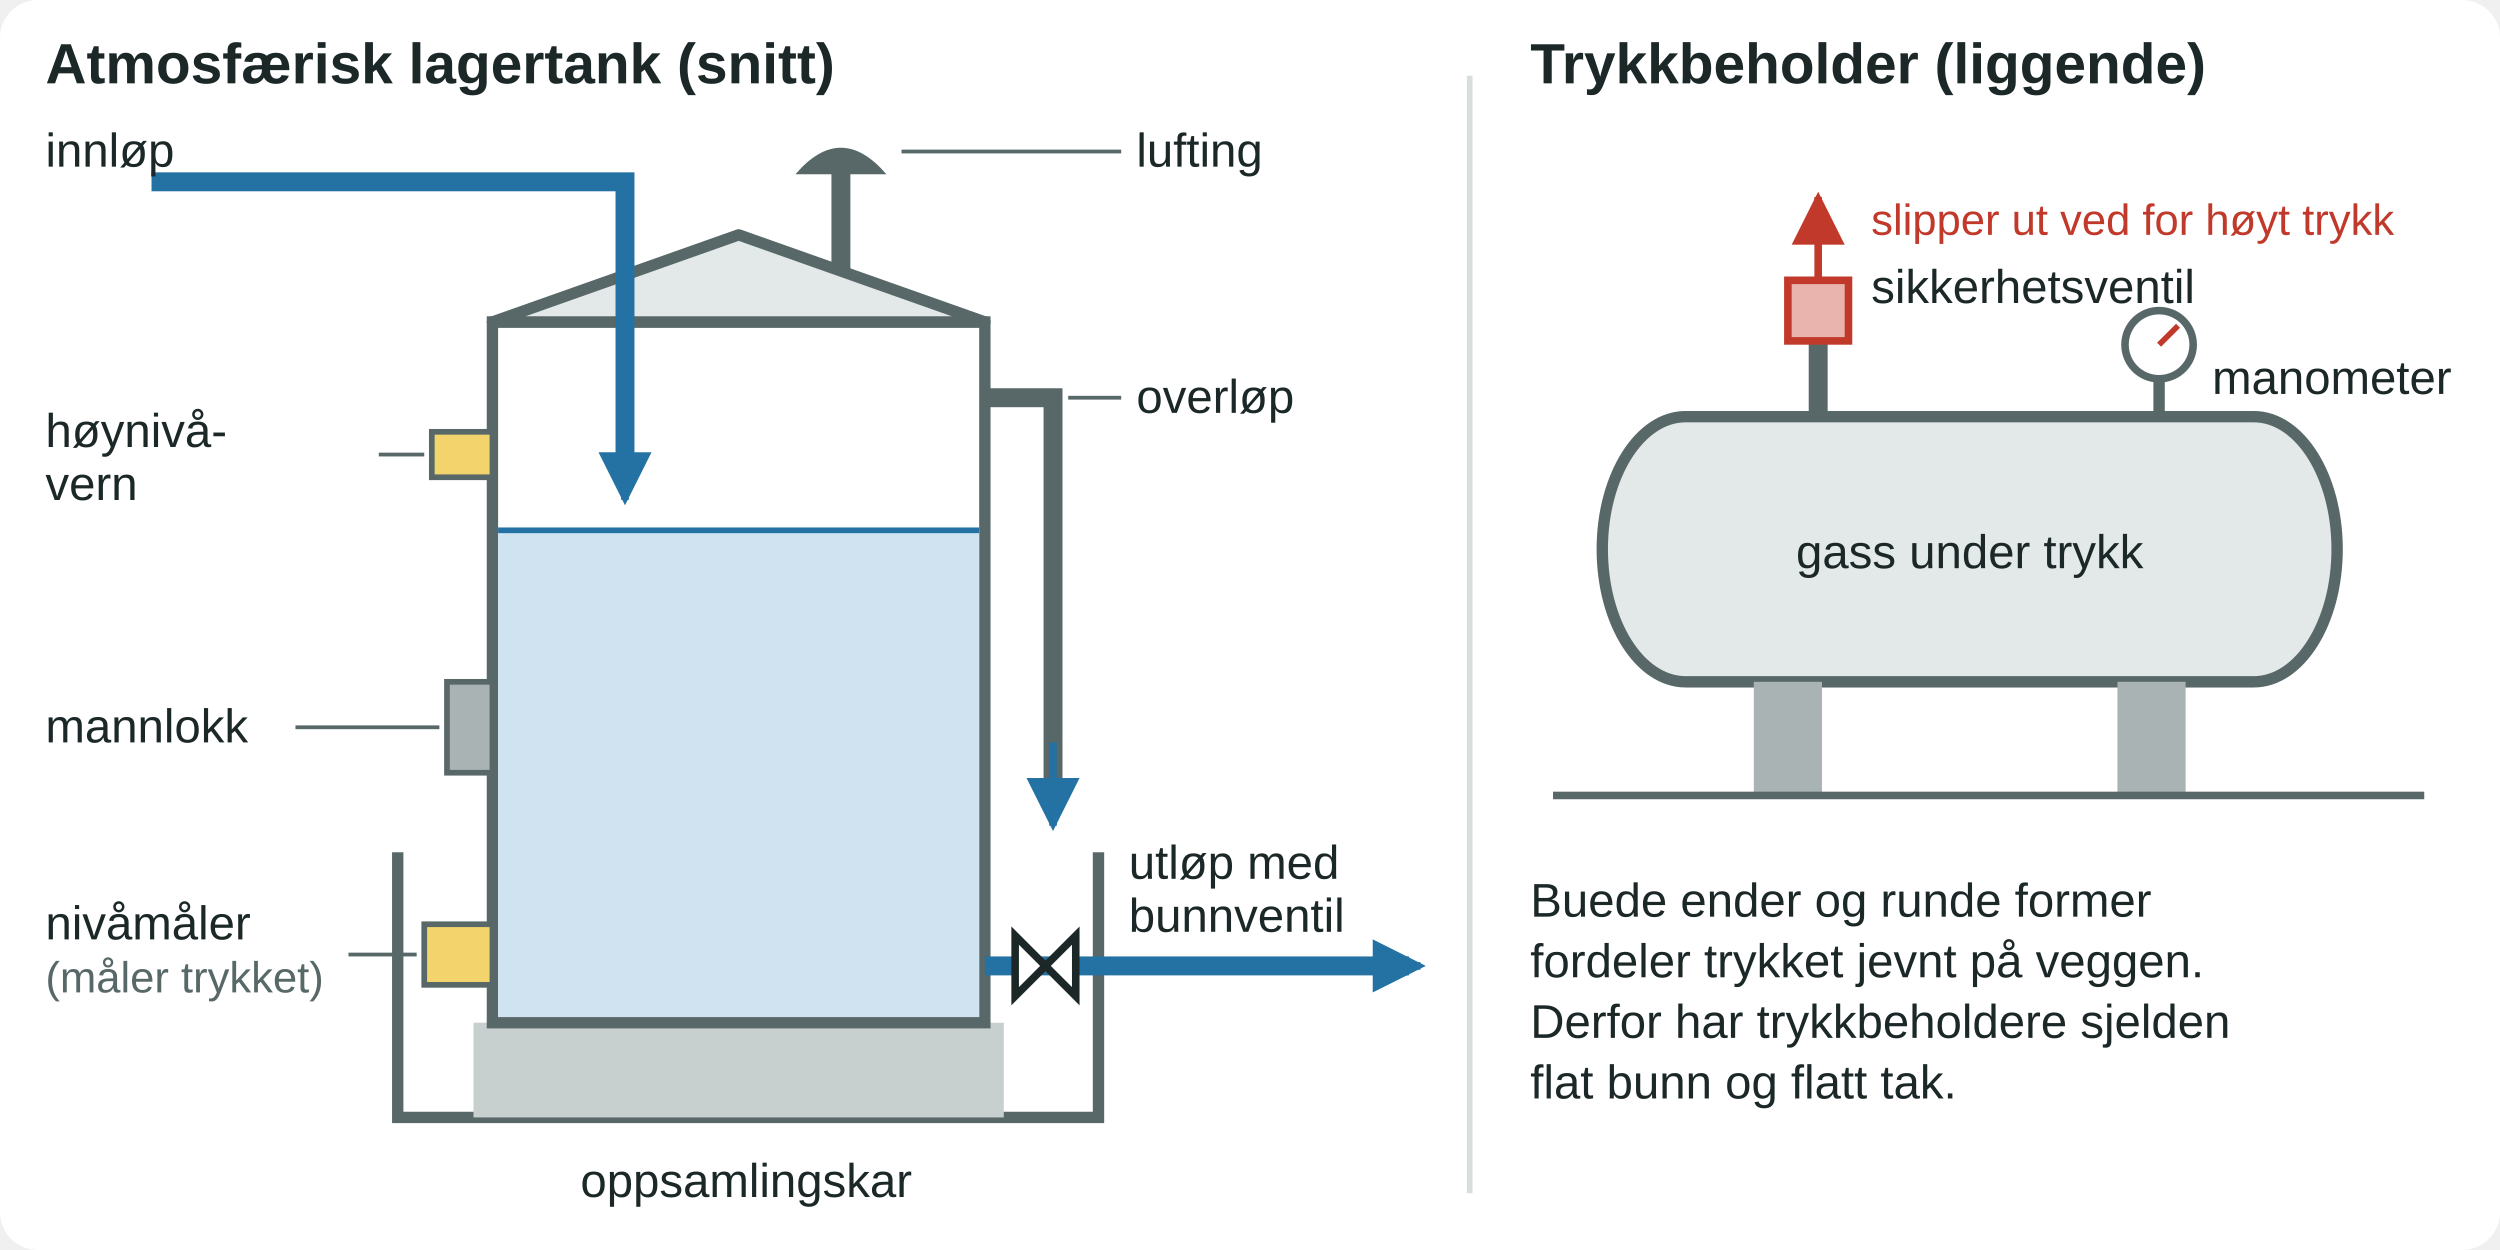
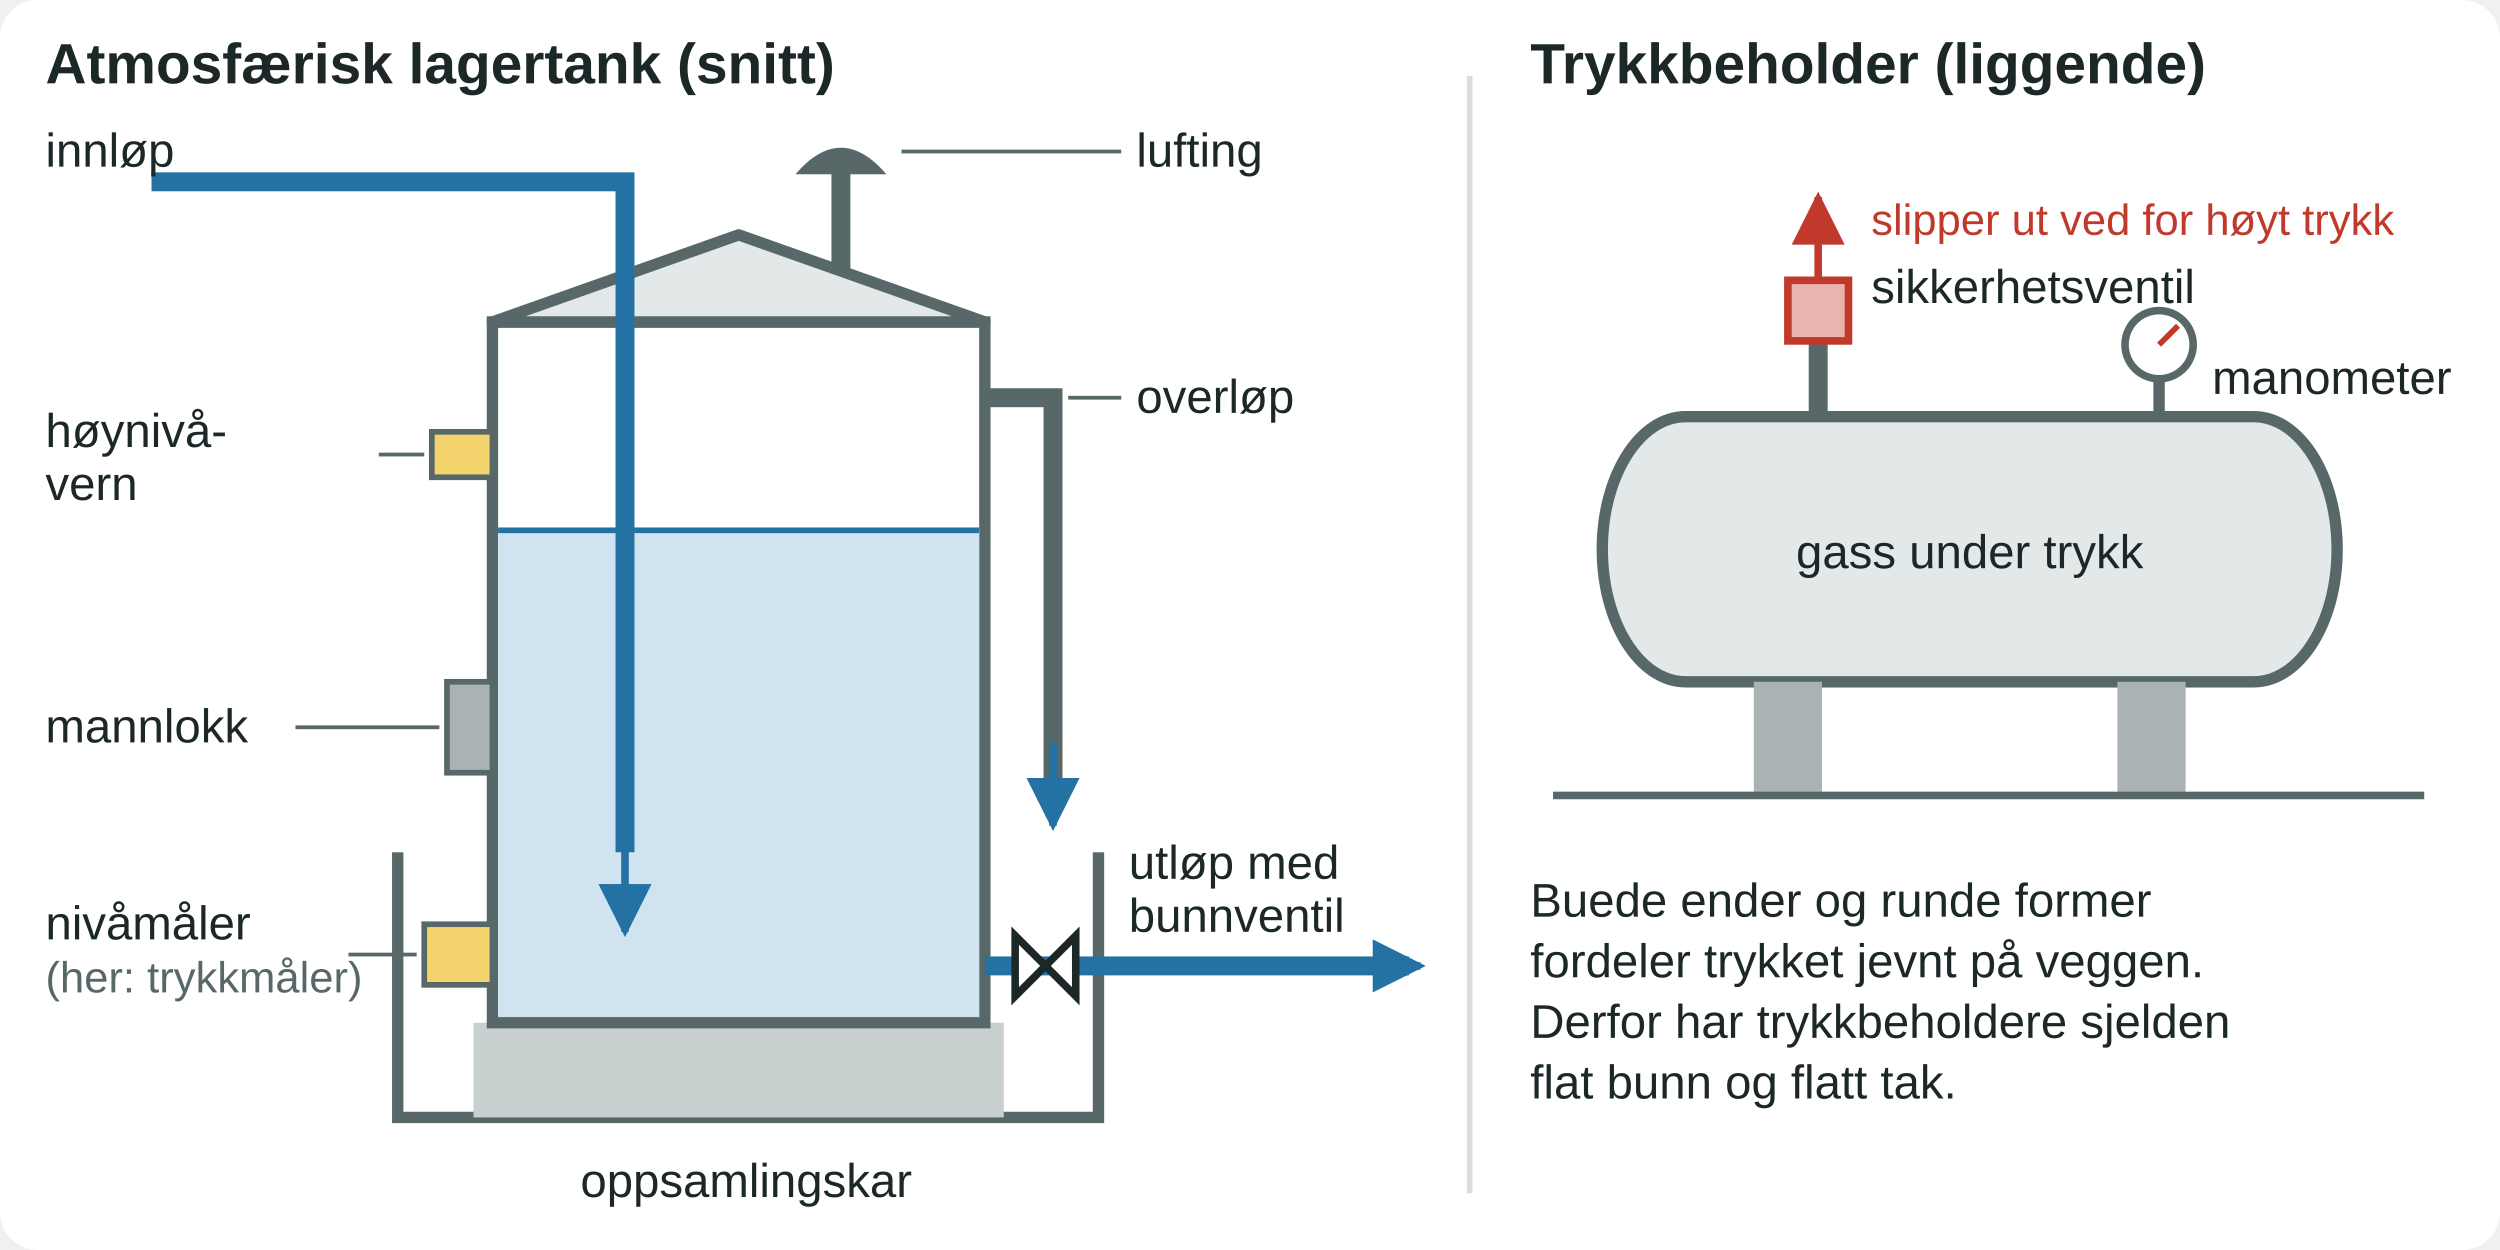
<svg xmlns="http://www.w3.org/2000/svg" viewBox="0 0 660 330" width="660" height="330" font-family="Segoe UI, Arial, sans-serif">
  <defs>
    <marker id="pilbla" viewBox="0 0 10 10" refX="9" refY="5" markerWidth="7" markerHeight="7" orient="auto">
      <path d="M0,0 L10,5 L0,10 z" fill="#2471a3" />
    </marker>
    <marker id="pilrod" viewBox="0 0 10 10" refX="9" refY="5" markerWidth="7" markerHeight="7" orient="auto">
      <path d="M0,0 L10,5 L0,10 z" fill="#c0392b" />
    </marker>
  </defs>
  <rect x="0" y="0" width="660" height="330" rx="10" fill="#ffffff" />
  <text x="12" y="22" font-size="15" font-weight="bold" fill="#1c2828">Atmosfærisk lagertank (snitt)</text>
  <path d="M105,225 L105,295 L290,295 L290,225" fill="none" stroke="#586868" stroke-width="3" />
  <rect x="125" y="270" width="140" height="25" fill="#c8cfcf" />
  <rect x="130" y="85" width="130" height="185" fill="#ffffff" stroke="#586868" stroke-width="3" />
  <rect x="131.5" y="140" width="127" height="128.5" fill="#cfe3f1" />
  <line x1="131.5" y1="140" x2="258.5" y2="140" stroke="#2471a3" stroke-width="1.5" />
  <polygon points="130,85 195,62 260,85" fill="#e3e8e8" stroke="#586868" stroke-width="3" stroke-linejoin="round" />
-   <path d="M40,48 L165,48 L165,125" fill="none" stroke="#2471a3" stroke-width="5" />
-   <line x1="165" y1="110" x2="165" y2="132" stroke="#2471a3" stroke-width="2" marker-end="url(#pilbla)" />
+   <path d="M40,48 L165,48 L165,225" fill="none" stroke="#2471a3" stroke-width="5" />
+   <line x1="165" y1="222" x2="165" y2="246" stroke="#2471a3" stroke-width="2" marker-end="url(#pilbla)" />
  <text x="12" y="44" font-size="12.5" fill="#1c2828">innløp</text>
  <line x1="222" y1="72" x2="222" y2="44" stroke="#586868" stroke-width="5" />
  <path d="M210,46 Q222,32 234,46 Z" fill="#586868" />
  <line x1="238" y1="40" x2="296" y2="40" stroke="#586868" stroke-width="1" />
  <text x="300" y="44" font-size="12.5" fill="#1c2828">lufting</text>
  <path d="M260,105 L278,105 L278,212" fill="none" stroke="#586868" stroke-width="5" />
  <line x1="278" y1="196" x2="278" y2="218" stroke="#2471a3" stroke-width="2" marker-end="url(#pilbla)" />
  <line x1="282" y1="105" x2="296" y2="105" stroke="#586868" stroke-width="1" />
  <text x="300" y="109" font-size="12.5" fill="#1c2828">overløp</text>
  <rect x="114" y="114" width="16" height="12" fill="#f3d36b" stroke="#586868" stroke-width="1.5" />
  <line x1="100" y1="120" x2="112" y2="120" stroke="#586868" stroke-width="1" />
  <text x="12" y="118" font-size="12.5" fill="#1c2828">høynivå-</text>
  <text x="12" y="132" font-size="12.5" fill="#1c2828">vern</text>
  <rect x="118" y="180" width="12" height="24" fill="#a9b3b3" stroke="#586868" stroke-width="1.5" />
  <line x1="78" y1="192" x2="116" y2="192" stroke="#586868" stroke-width="1" />
  <text x="12" y="196" font-size="12.5" fill="#1c2828">mannlokk</text>
  <rect x="112" y="244" width="18" height="16" fill="#f3d36b" stroke="#586868" stroke-width="1.5" />
  <line x1="92" y1="252" x2="110" y2="252" stroke="#586868" stroke-width="1" />
  <text x="12" y="248" font-size="12.5" fill="#1c2828">nivåmåler</text>
-   <text x="12" y="262" font-size="11.5" fill="#586868">(måler trykket)</text>
+   <text x="12" y="262" font-size="11.5" fill="#586868">(her: trykkmåler)</text>
  <line x1="260" y1="255" x2="372" y2="255" stroke="#2471a3" stroke-width="5" />
  <path d="M268,247 L284,263 L284,247 L268,263 Z" fill="#ffffff" stroke="#1c2828" stroke-width="2" />
  <line x1="340" y1="255" x2="375" y2="255" stroke="#2471a3" stroke-width="2" marker-end="url(#pilbla)" />
  <text x="298" y="232" font-size="12.5" fill="#1c2828">utløp med</text>
  <text x="298" y="246" font-size="12.5" fill="#1c2828">bunnventil</text>
  <text x="197" y="316" font-size="12.5" fill="#1c2828" text-anchor="middle">oppsamlingskar</text>
  <line x1="388" y1="20" x2="388" y2="315" stroke="#d8dede" stroke-width="1.5" />
  <text x="404" y="22" font-size="15" font-weight="bold" fill="#1c2828">Trykkbeholder (liggende)</text>
  <line x1="480" y1="110" x2="480" y2="90" stroke="#586868" stroke-width="5" />
  <rect x="472" y="74" width="16" height="16" fill="#e8b4ad" stroke="#c0392b" stroke-width="2" />
  <line x1="480" y1="74" x2="480" y2="52" stroke="#c0392b" stroke-width="2" marker-end="url(#pilrod)" />
  <text x="494" y="80" font-size="12.5" fill="#1c2828">sikkerhetsventil</text>
  <text x="494" y="62" font-size="11.5" fill="#c0392b">slipper ut ved for høyt trykk</text>
  <line x1="570" y1="110" x2="570" y2="100" stroke="#586868" stroke-width="3" />
  <circle cx="570" cy="91" r="9" fill="#ffffff" stroke="#586868" stroke-width="2" />
  <line x1="570" y1="91" x2="575" y2="86" stroke="#c0392b" stroke-width="1.5" />
  <text x="584" y="104" font-size="12.5" fill="#1c2828">manometer</text>
  <path d="M445,110 L595,110 A22,35 0 0,1 595,180 L445,180 A22,35 0 0,1 445,110 Z" fill="#e3e8e8" stroke="#586868" stroke-width="3" />
  <text x="520" y="150" font-size="12.5" fill="#1c2828" text-anchor="middle">gass under trykk</text>
  <rect x="463" y="180" width="18" height="30" fill="#a9b3b3" />
  <rect x="559" y="180" width="18" height="30" fill="#a9b3b3" />
  <line x1="410" y1="210" x2="640" y2="210" stroke="#586868" stroke-width="2" />
  <g font-size="12.5" fill="#1c2828">
    <text x="404" y="242">Buede ender og runde former</text>
    <text x="404" y="258">fordeler trykket jevnt på veggen.</text>
    <text x="404" y="274">Derfor har trykkbeholdere sjelden</text>
    <text x="404" y="290">flat bunn og flatt tak.</text>
  </g>
</svg>
